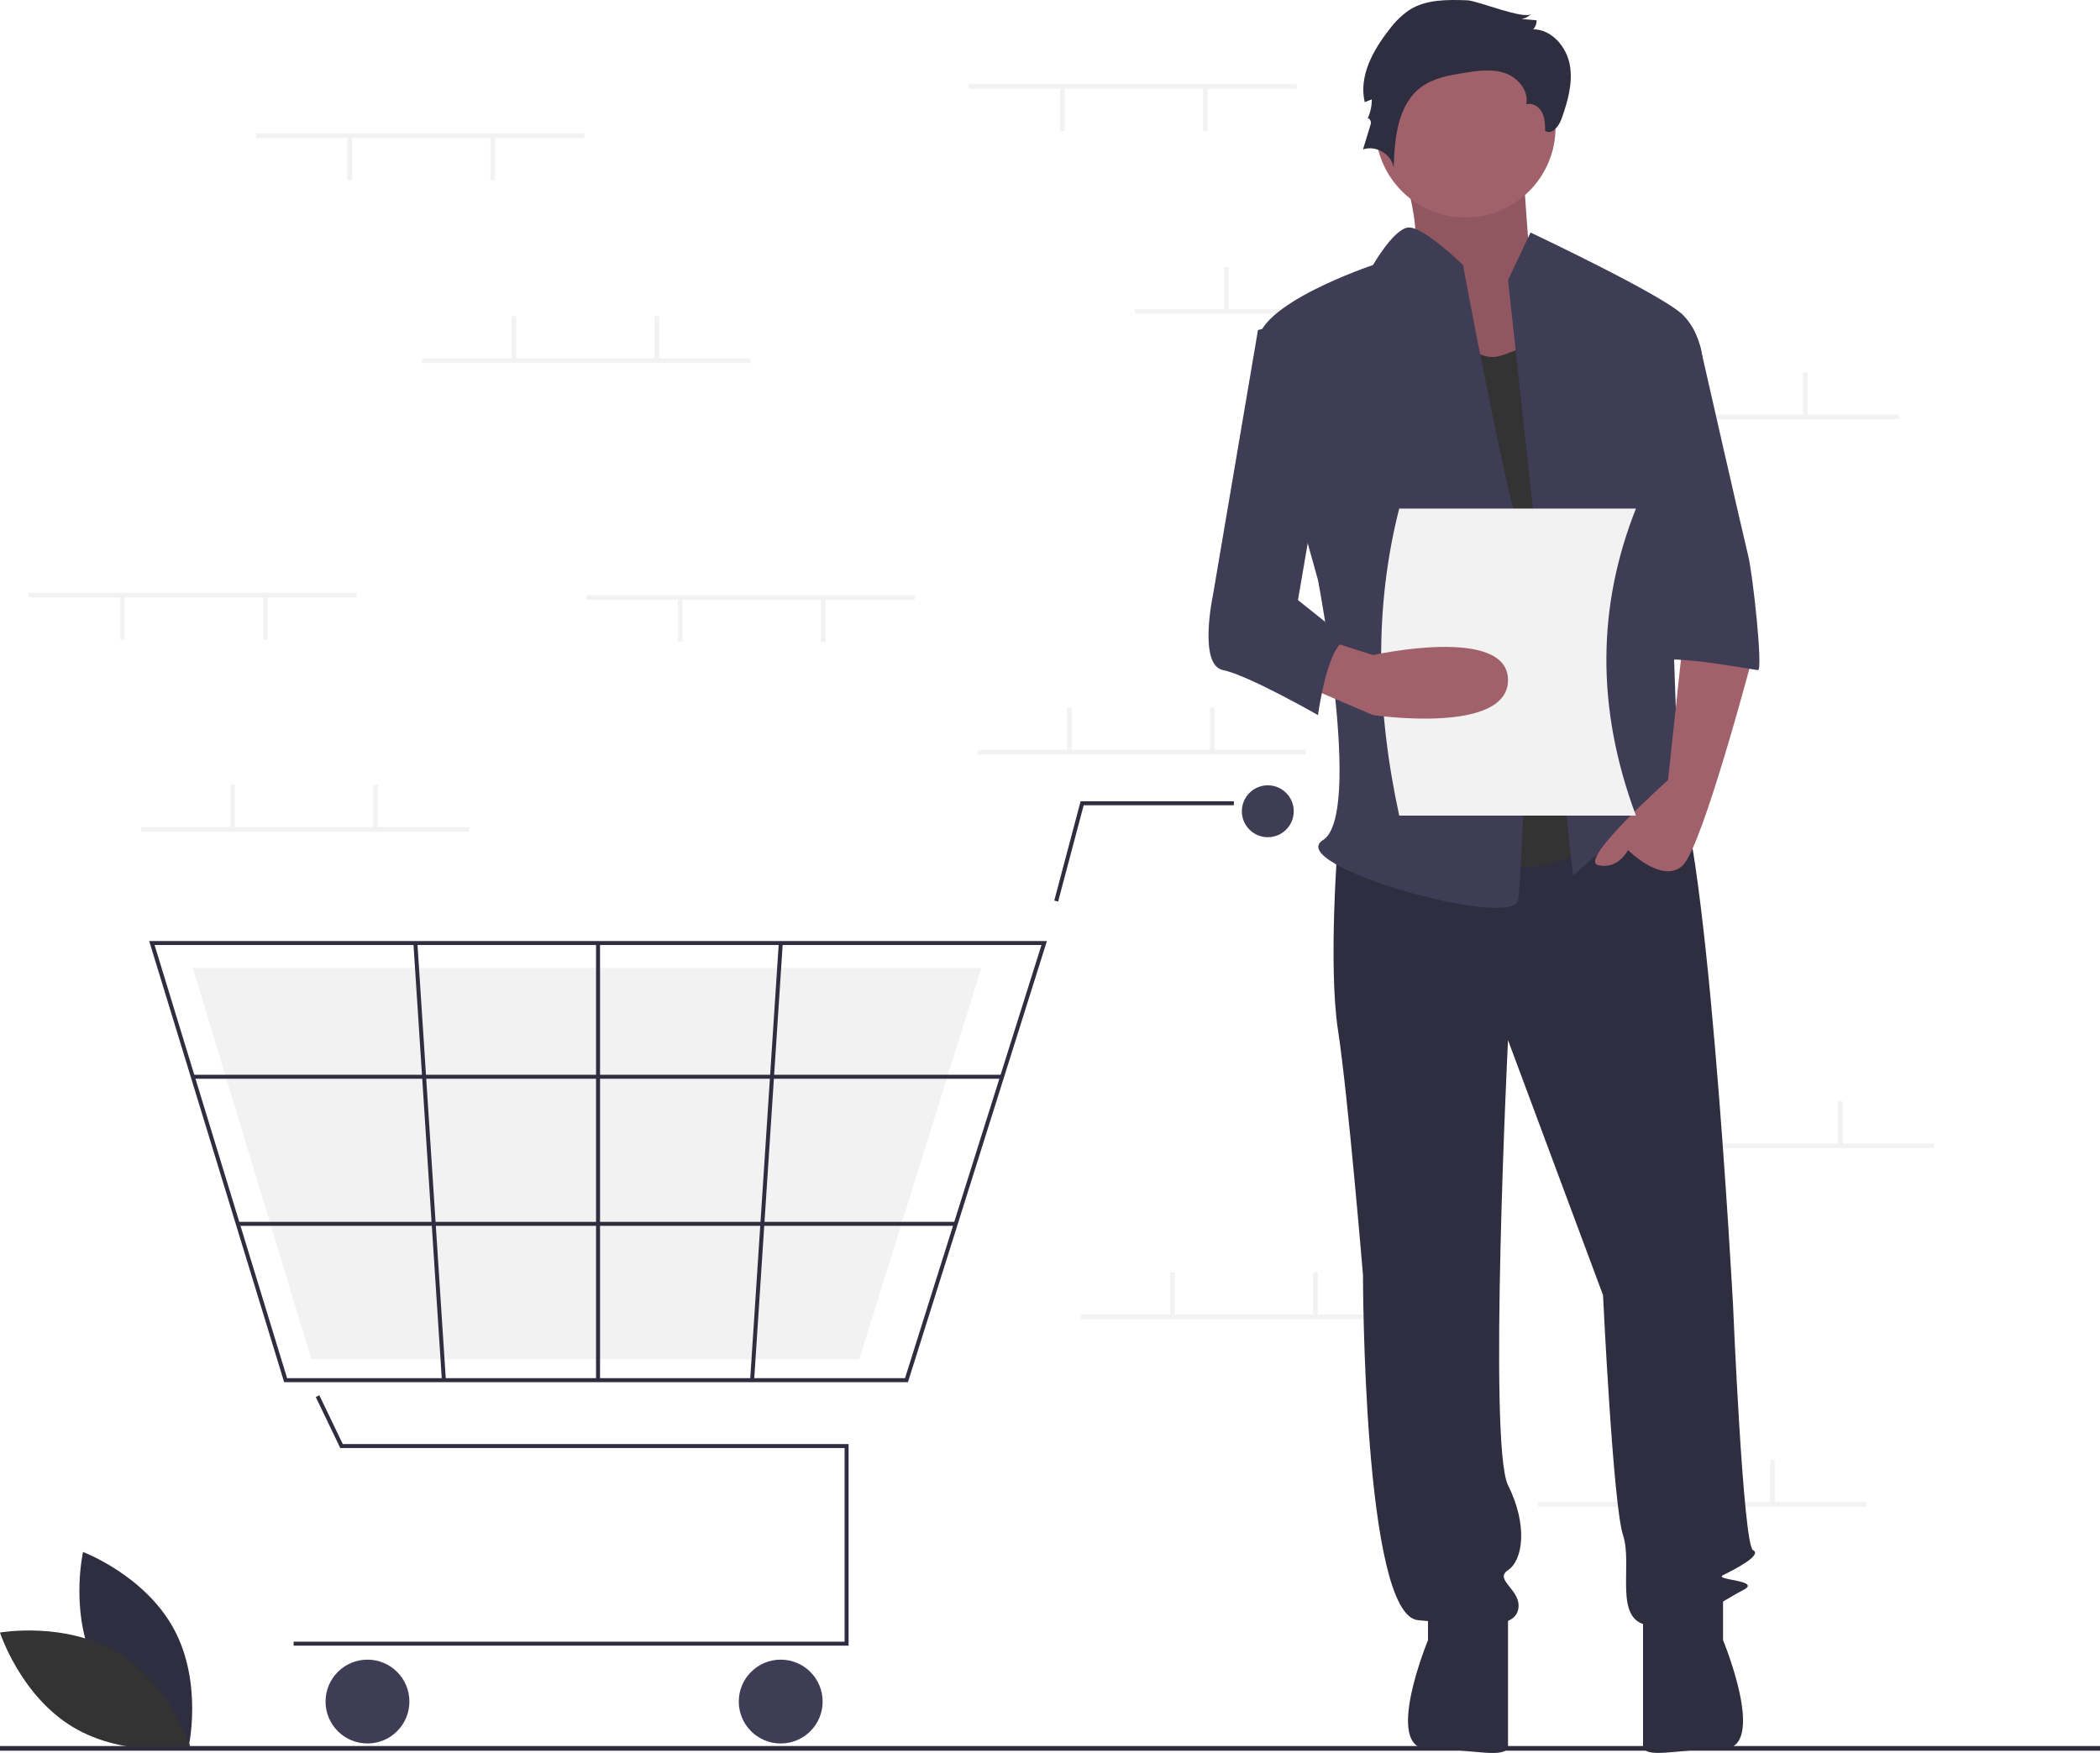
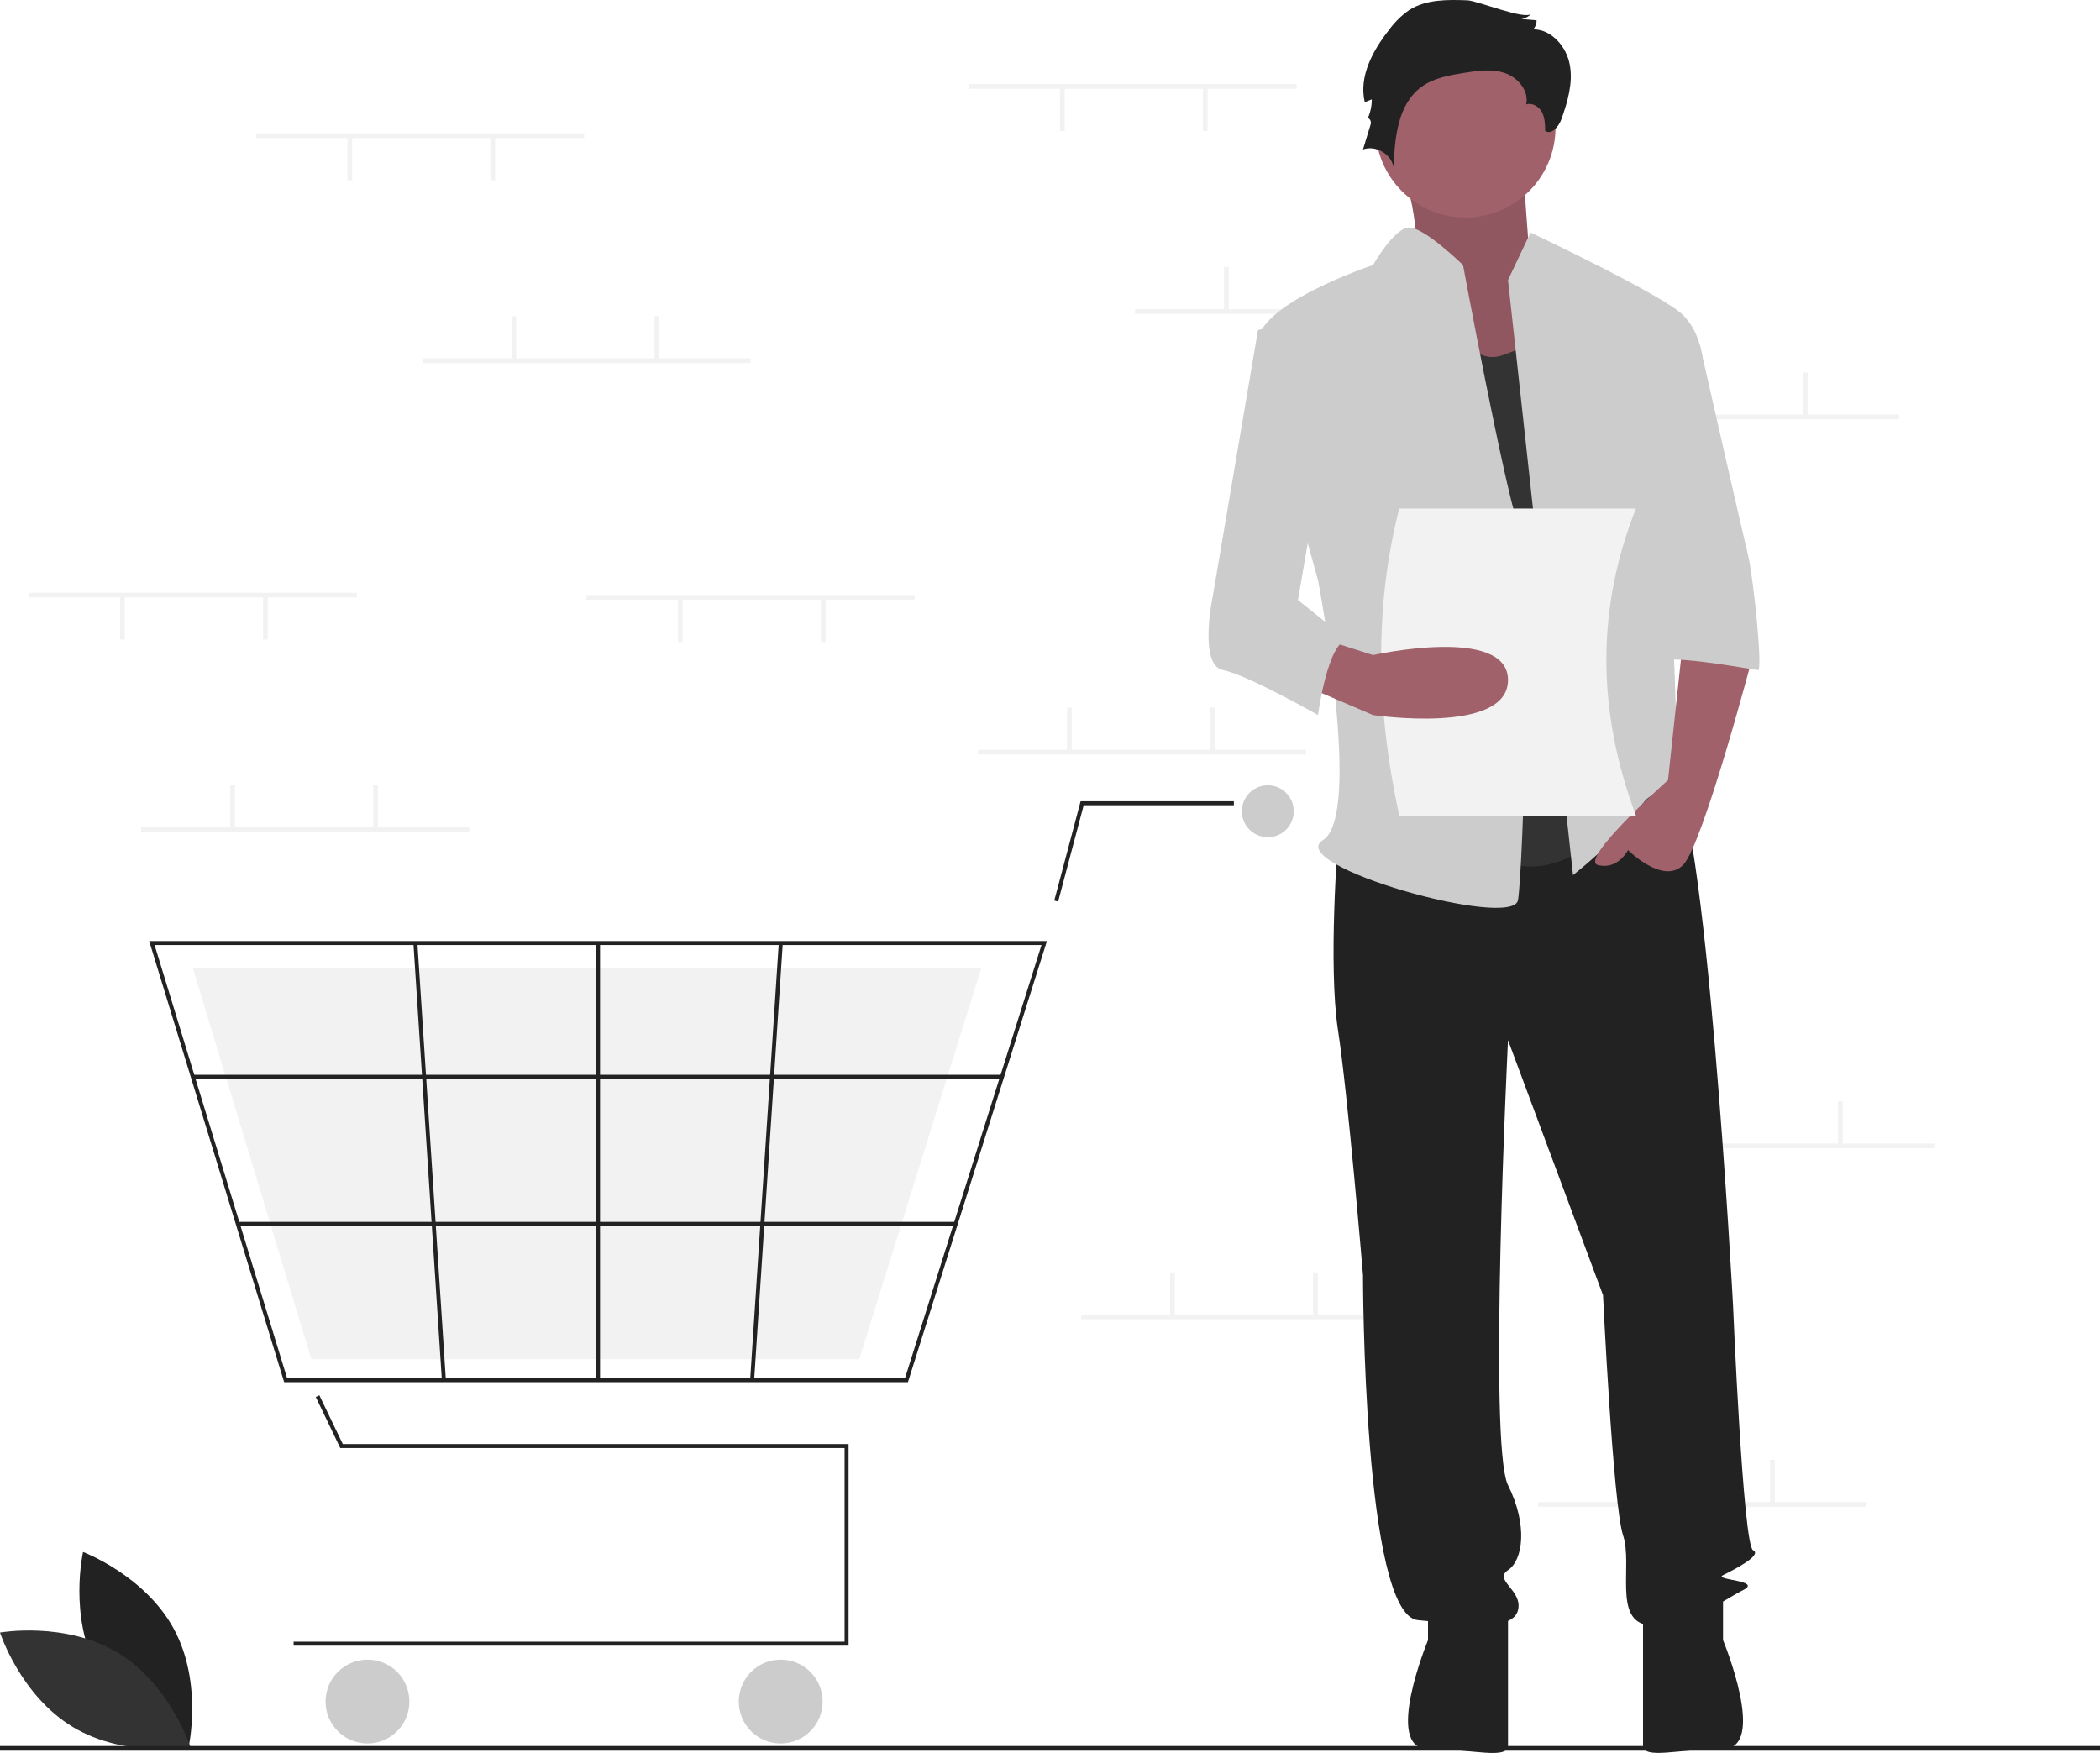
<svg xmlns="http://www.w3.org/2000/svg" width="896" height="747.971" viewBox="0 0 896 747.971" role="img" artist="Katerina Limpitsouni" source="https://undraw.co/">
-   <path d="M193.634,788.752c12.428,23.049,38.806,32.944,38.806,32.944s6.227-27.475-6.201-50.524-38.806-32.944-38.806-32.944S181.206,765.703,193.634,788.752Z" transform="translate(-152 -76.01429)" fill="#2f2e41" />
+   <path d="M193.634,788.752c12.428,23.049,38.806,32.944,38.806,32.944s6.227-27.475-6.201-50.524-38.806-32.944-38.806-32.944S181.206,765.703,193.634,788.752Z" transform="translate(-152 -76.01429)" fill="#222" />
  <path d="M202.177,781.169c22.438,13.5,31.08,40.314,31.08,40.314s-27.738,4.927-50.177-8.573S152,772.596,152,772.596,179.738,767.67,202.177,781.169Z" transform="translate(-152 -76.01429)" fill="#333" />
  <rect x="413.248" y="35.908" width="140" height="2" fill="#f2f2f2" />
  <rect x="513.249" y="37.408" width="2" height="18.5" fill="#f2f2f2" />
  <rect x="452.248" y="37.408" width="2" height="18.5" fill="#f2f2f2" />
  <rect x="484.248" y="131.908" width="140" height="2" fill="#f2f2f2" />
  <rect x="522.249" y="113.908" width="2" height="18.5" fill="#f2f2f2" />
  <rect x="583.249" y="113.908" width="2" height="18.5" fill="#f2f2f2" />
  <rect x="670.249" y="176.908" width="140" height="2" fill="#f2f2f2" />
  <rect x="708.249" y="158.908" width="2" height="18.5" fill="#f2f2f2" />
  <rect x="769.249" y="158.908" width="2" height="18.5" fill="#f2f2f2" />
  <rect x="656.249" y="640.908" width="140" height="2" fill="#f2f2f2" />
  <rect x="694.249" y="622.908" width="2" height="18.5" fill="#f2f2f2" />
  <rect x="755.249" y="622.908" width="2" height="18.5" fill="#f2f2f2" />
  <rect x="417.248" y="319.908" width="140" height="2" fill="#f2f2f2" />
  <rect x="455.248" y="301.908" width="2" height="18.5" fill="#f2f2f2" />
  <rect x="516.249" y="301.908" width="2" height="18.5" fill="#f2f2f2" />
  <rect x="461.248" y="560.908" width="140" height="2" fill="#f2f2f2" />
  <rect x="499.248" y="542.908" width="2" height="18.5" fill="#f2f2f2" />
  <rect x="560.249" y="542.908" width="2" height="18.5" fill="#f2f2f2" />
  <rect x="685.249" y="487.908" width="140" height="2" fill="#f2f2f2" />
  <rect x="723.249" y="469.908" width="2" height="18.5" fill="#f2f2f2" />
  <rect x="784.249" y="469.908" width="2" height="18.5" fill="#f2f2f2" />
-   <polygon points="362.06 702.184 125.274 702.184 125.274 700.481 360.356 700.481 360.356 617.861 145.18 617.861 134.727 596.084 136.263 595.347 146.252 616.157 362.06 616.157 362.06 702.184" fill="#2f2e41" />
-   <circle cx="156.789" cy="726.033" r="17.887" fill="#3f3d56" />
-   <circle cx="333.101" cy="726.033" r="17.887" fill="#3f3d56" />
-   <circle cx="540.927" cy="346.153" r="11.073" fill="#3f3d56" />
-   <path d="M539.385,665.767H273.237L215.648,477.531H598.693l-.349,1.108Zm-264.889-1.704H538.136l58.234-184.83H217.951Z" transform="translate(-152 -76.01429)" fill="#2f2e41" />
+   <polygon points="362.06 702.184 125.274 702.184 125.274 700.481 360.356 700.481 360.356 617.861 145.18 617.861 134.727 596.084 136.263 595.347 146.252 616.157 362.06 616.157 362.06 702.184" fill="#222" />
+   <circle cx="156.789" cy="726.033" r="17.887" fill="#CCC" />
+   <circle cx="333.101" cy="726.033" r="17.887" fill="#CCC" />
+   <circle cx="540.927" cy="346.153" r="11.073" fill="#CCC" />
+   <path d="M539.385,665.767H273.237L215.648,477.531H598.693l-.349,1.108Zm-264.889-1.704H538.136l58.234-184.83H217.951Z" transform="translate(-152 -76.01429)" fill="#222" />
  <polygon points="366.61 579.958 132.842 579.958 82.26 413.015 418.701 413.015 418.395 413.998 366.61 579.958" fill="#f2f2f2" />
-   <polygon points="451.465 384.7 449.818 384.263 461.059 341.894 526.448 341.894 526.448 343.598 462.37 343.598 451.465 384.7" fill="#2f2e41" />
-   <rect x="82.258" y="458.584" width="345.293" height="1.704" fill="#2f2e41" />
-   <rect x="101.459" y="521.344" width="306.319" height="1.704" fill="#2f2e41" />
-   <rect x="254.314" y="402.368" width="1.704" height="186.533" fill="#2f2e41" />
-   <rect x="385.557" y="570.797" width="186.929" height="1.704" transform="translate(-274.7392 936.235) rotate(-86.24919)" fill="#2f2e41" />
-   <rect x="334.457" y="478.185" width="1.704" height="186.929" transform="translate(-188.4687 -52.99638) rotate(-3.729)" fill="#2f2e41" />
-   <rect y="745" width="896" height="2" fill="#2f2e41" />
+   <polygon points="451.465 384.7 449.818 384.263 461.059 341.894 526.448 341.894 526.448 343.598 462.37 343.598 451.465 384.7" fill="#222" />
+   <rect x="82.258" y="458.584" width="345.293" height="1.704" fill="#222" />
+   <rect x="101.459" y="521.344" width="306.319" height="1.704" fill="#222" />
+   <rect x="254.314" y="402.368" width="1.704" height="186.533" fill="#222" />
+   <rect x="385.557" y="570.797" width="186.929" height="1.704" transform="translate(-274.7392 936.235) rotate(-86.24919)" fill="#222" />
+   <rect x="334.457" y="478.185" width="1.704" height="186.929" transform="translate(-188.4687 -52.99638) rotate(-3.729)" fill="#222" />
+   <rect y="745" width="896" height="2" fill="#222" />
  <path d="M747.411,137.89s14.618,41.606,5.622,48.007S783.394,244.573,783.394,244.573l47.229-12.802-25.863-43.74s-3.373-43.74-3.373-50.141S747.411,137.89,747.411,137.89Z" transform="translate(-152 -76.01429)" fill="#a0616a" />
  <path d="M747.411,137.89s14.618,41.606,5.622,48.007S783.394,244.573,783.394,244.573l47.229-12.802-25.863-43.74s-3.373-43.74-3.373-50.141S747.411,137.89,747.411,137.89Z" transform="translate(-152 -76.01429)" opacity="0.1" />
-   <path d="M722.874,434.468s-4.267,53.341,0,81.079,10.668,104.549,10.668,104.549,0,145.089,23.47,147.222,40.539,4.267,42.673-4.267-10.668-12.802-4.267-17.069,8.535-19.203,0-36.272,0-189.895,0-189.895l40.539,108.816s4.267,89.614,8.535,102.415-4.267,36.272,10.668,38.406,32.005-10.668,40.539-14.936-12.802-4.267-8.535-6.401,17.069-8.535,12.802-10.668-8.535-104.549-8.535-104.549S879.697,414.199,864.762,405.664s-24.537,6.166-24.537,6.166Z" transform="translate(-152 -76.01429)" fill="#2f2e41" />
-   <path d="M761.279,758.784v17.069s-19.203,46.399,0,46.399,34.138,4.808,34.138-1.593V763.051Z" transform="translate(-152 -76.01429)" fill="#2f2e41" />
-   <path d="M887.165,758.754v17.069s19.203,46.399,0,46.399-34.138,4.808-34.138-1.593V763.021Z" transform="translate(-152 -76.01429)" fill="#2f2e41" />
+   <path d="M722.874,434.468s-4.267,53.341,0,81.079,10.668,104.549,10.668,104.549,0,145.089,23.47,147.222,40.539,4.267,42.673-4.267-10.668-12.802-4.267-17.069,8.535-19.203,0-36.272,0-189.895,0-189.895l40.539,108.816s4.267,89.614,8.535,102.415-4.267,36.272,10.668,38.406,32.005-10.668,40.539-14.936-12.802-4.267-8.535-6.401,17.069-8.535,12.802-10.668-8.535-104.549-8.535-104.549S879.697,414.199,864.762,405.664s-24.537,6.166-24.537,6.166Z" transform="translate(-152 -76.01429)" fill="#222" />
+   <path d="M761.279,758.784v17.069s-19.203,46.399,0,46.399,34.138,4.808,34.138-1.593V763.051Z" transform="translate(-152 -76.01429)" fill="#222" />
+   <path d="M887.165,758.754v17.069s19.203,46.399,0,46.399-34.138,4.808-34.138-1.593V763.021Z" transform="translate(-152 -76.01429)" fill="#222" />
  <circle cx="625.282" cy="54.408" r="38.406" fill="#a0616a" />
  <path d="M765.547,201.9s10.668,32.005,27.738,25.604l17.069-6.401L840.225,425.934s-23.47,34.138-57.609,12.802S765.547,201.9,765.547,201.9Z" transform="translate(-152 -76.01429)" fill="#333" />
-   <path d="M795.418,195.499l9.601-20.27s56.542,26.671,65.076,35.205,8.535,21.337,8.535,21.337l-14.936,53.341s4.267,117.351,4.267,121.618,14.936,27.738,4.267,19.203-12.802-17.069-21.337-4.267-27.738,27.738-27.738,27.738Z" transform="translate(-152 -76.01429)" fill="#3f3d56" />
+   <path d="M795.418,195.499l9.601-20.27s56.542,26.671,65.076,35.205,8.535,21.337,8.535,21.337l-14.936,53.341s4.267,117.351,4.267,121.618,14.936,27.738,4.267,19.203-12.802-17.069-21.337-4.267-27.738,27.738-27.738,27.738Z" transform="translate(-152 -76.01429)" fill="#CCC" />
  <path d="M870.096,349.122l-6.401,59.742s-38.406,34.138-29.871,36.272,12.802-6.401,12.802-6.401,14.936,14.936,23.47,6.401S899.967,355.523,899.967,355.523Z" transform="translate(-152 -76.01429)" fill="#a0616a" />
-   <path d="M778.1,76.144c-8.514-.304-17.625-.455-24.804,4.133a36.313,36.313,0,0,0-8.572,8.392c-6.992,8.838-13.033,19.959-10.436,30.925l3.016-1.176a19.751,19.751,0,0,1-1.905,8.463c.425-1.235,1.847.762,1.466,2.011L733.543,139.792c5.462-2.002,12.257,2.052,13.088,7.81.38-12.661,1.693-27.18,11.964-34.593,5.18-3.739,11.735-4.88,18.042-5.894,5.818-.935,11.918-1.827,17.491.089s10.319,7.615,9.055,13.371c2.57-.885,5.444.906,6.713,3.309s1.337,5.237,1.375,7.955c2.739,1.936,5.856-1.908,6.973-5.071,2.62-7.424,4.949-15.327,3.538-23.073s-7.723-15.148-15.596-15.174a5.467,5.467,0,0,0,1.422-3.849l-6.489-.548a7.172,7.172,0,0,0,4.286-2.26C802.798,84.731,782.313,76.295,778.1,76.144Z" transform="translate(-152 -76.01429)" fill="#2f2e41" />
-   <path d="M776.215,189.098s-17.369-17.021-23.62-15.978S737.809,189.098,737.809,189.098s-51.208,17.069-49.074,34.138S714.339,323.518,714.339,323.518s19.203,100.282,2.134,110.95,81.079,38.406,83.213,25.604,6.401-140.821,0-160.024S776.215,189.098,776.215,189.098Z" transform="translate(-152 -76.01429)" fill="#3f3d56" />
-   <path d="M850.893,223.236h26.383S895.7,304.315,897.833,312.85s6.401,49.074,4.267,49.074-44.807-8.535-44.807-2.134Z" transform="translate(-152 -76.01429)" fill="#3f3d56" />
+   <path d="M778.1,76.144c-8.514-.304-17.625-.455-24.804,4.133a36.313,36.313,0,0,0-8.572,8.392c-6.992,8.838-13.033,19.959-10.436,30.925l3.016-1.176a19.751,19.751,0,0,1-1.905,8.463c.425-1.235,1.847.762,1.466,2.011L733.543,139.792c5.462-2.002,12.257,2.052,13.088,7.81.38-12.661,1.693-27.18,11.964-34.593,5.18-3.739,11.735-4.88,18.042-5.894,5.818-.935,11.918-1.827,17.491.089s10.319,7.615,9.055,13.371c2.57-.885,5.444.906,6.713,3.309s1.337,5.237,1.375,7.955c2.739,1.936,5.856-1.908,6.973-5.071,2.62-7.424,4.949-15.327,3.538-23.073s-7.723-15.148-15.596-15.174a5.467,5.467,0,0,0,1.422-3.849l-6.489-.548a7.172,7.172,0,0,0,4.286-2.26C802.798,84.731,782.313,76.295,778.1,76.144Z" transform="translate(-152 -76.01429)" fill="#222" />
+   <path d="M776.215,189.098s-17.369-17.021-23.62-15.978S737.809,189.098,737.809,189.098s-51.208,17.069-49.074,34.138S714.339,323.518,714.339,323.518s19.203,100.282,2.134,110.95,81.079,38.406,83.213,25.604,6.401-140.821,0-160.024S776.215,189.098,776.215,189.098Z" transform="translate(-152 -76.01429)" fill="#CCC" />
+   <path d="M850.893,223.236h26.383S895.7,304.315,897.833,312.85s6.401,49.074,4.267,49.074-44.807-8.535-44.807-2.134Z" transform="translate(-152 -76.01429)" fill="#CCC" />
  <path d="M850,424.014H749c-9.856-45.34-10.68-89.146,0-131H850C833.701,334.115,832.682,377.621,850,424.014Z" transform="translate(-152 -76.01429)" fill="#f2f2f2" />
  <path d="M707.938,368.325,737.809,381.127s57.609,8.535,57.609-14.936-57.609-10.668-57.609-10.668L718.605,349.383Z" transform="translate(-152 -76.01429)" fill="#a0616a" />
-   <path d="M714.339,210.435l-25.604,6.401L669.532,329.919s-6.401,29.871,4.267,32.005S714.339,381.127,714.339,381.127s4.267-32.005,12.802-32.005L705.804,332.053,718.606,257.375Z" transform="translate(-152 -76.01429)" fill="#3f3d56" />
+   <path d="M714.339,210.435l-25.604,6.401L669.532,329.919s-6.401,29.871,4.267,32.005S714.339,381.127,714.339,381.127s4.267-32.005,12.802-32.005L705.804,332.053,718.606,257.375Z" transform="translate(-152 -76.01429)" fill="#CCC" />
  <rect x="60.248" y="352.908" width="140" height="2" fill="#f2f2f2" />
  <rect x="98.249" y="334.908" width="2" height="18.5" fill="#f2f2f2" />
  <rect x="159.249" y="334.908" width="2" height="18.5" fill="#f2f2f2" />
  <rect x="109.249" y="56.908" width="140" height="2" fill="#f2f2f2" />
  <rect x="209.249" y="58.408" width="2" height="18.5" fill="#f2f2f2" />
  <rect x="148.249" y="58.408" width="2" height="18.5" fill="#f2f2f2" />
  <rect x="250.249" y="253.908" width="140" height="2" fill="#f2f2f2" />
  <rect x="350.248" y="255.408" width="2" height="18.5" fill="#f2f2f2" />
  <rect x="289.248" y="255.408" width="2" height="18.5" fill="#f2f2f2" />
  <rect x="12.248" y="252.908" width="140" height="2" fill="#f2f2f2" />
  <rect x="112.249" y="254.408" width="2" height="18.5" fill="#f2f2f2" />
  <rect x="51.248" y="254.408" width="2" height="18.5" fill="#f2f2f2" />
  <rect x="180.249" y="152.908" width="140" height="2" fill="#f2f2f2" />
  <rect x="218.249" y="134.908" width="2" height="18.5" fill="#f2f2f2" />
  <rect x="279.248" y="134.908" width="2" height="18.5" fill="#f2f2f2" />
</svg>
